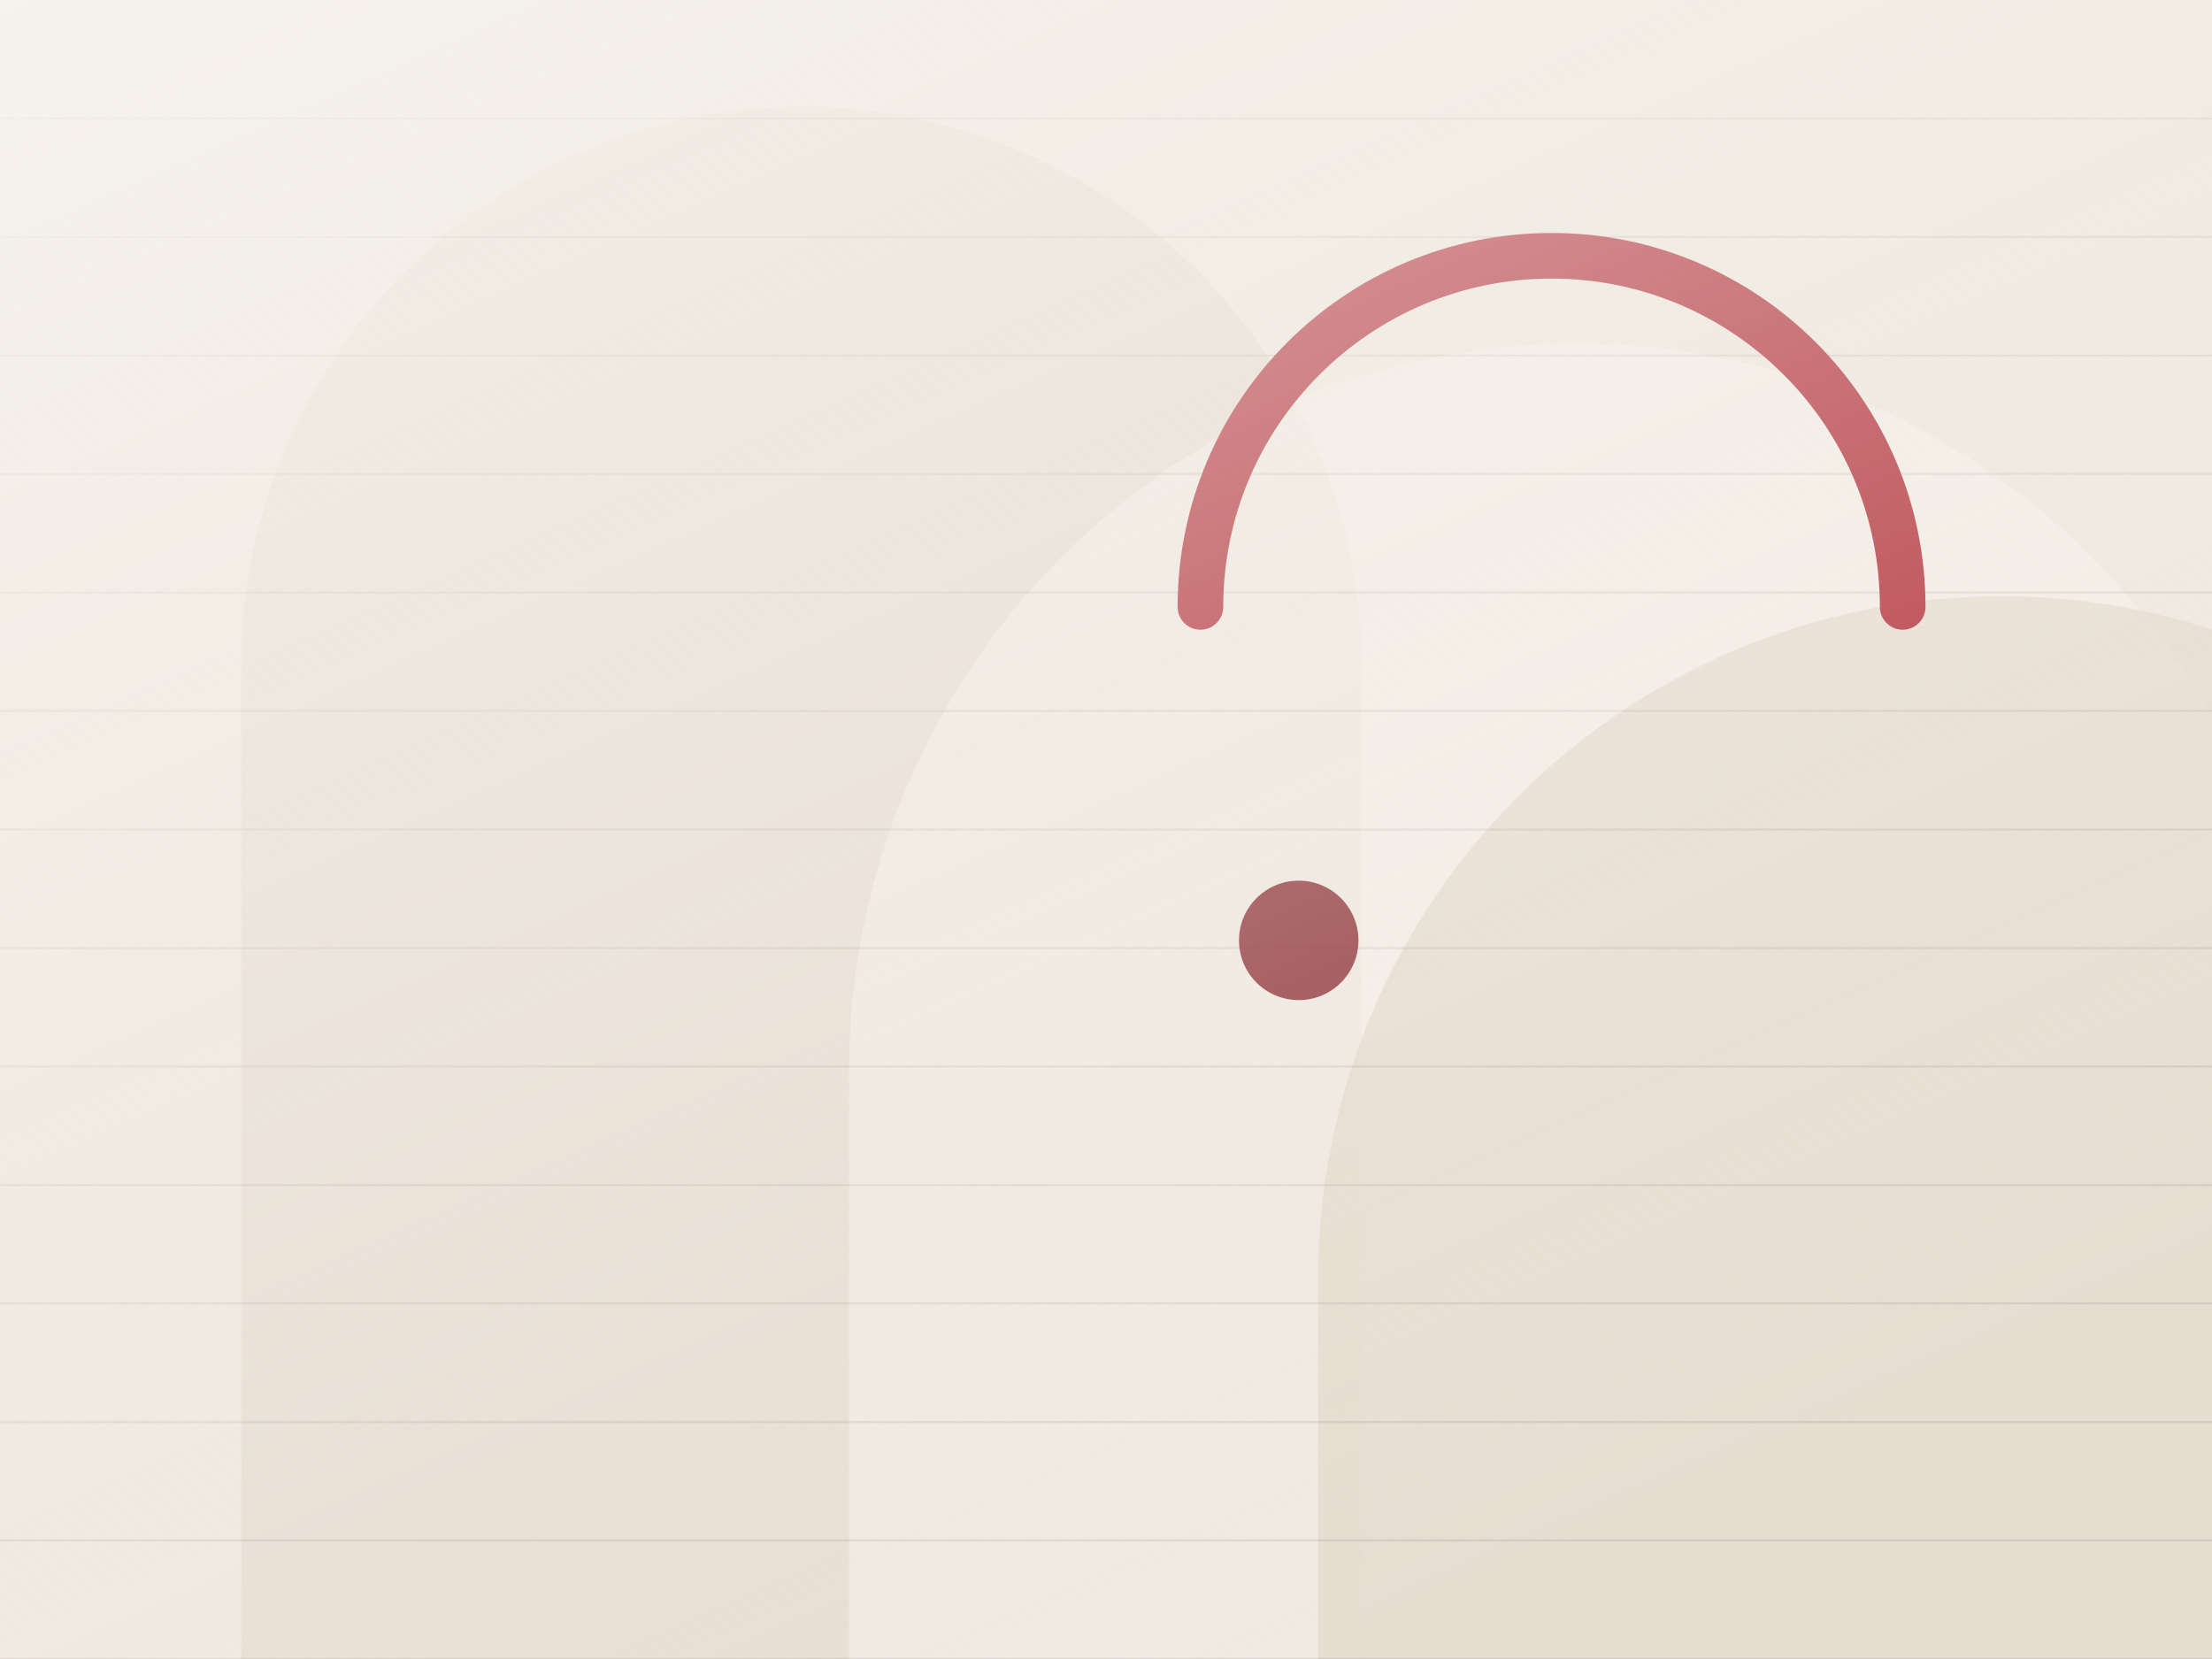
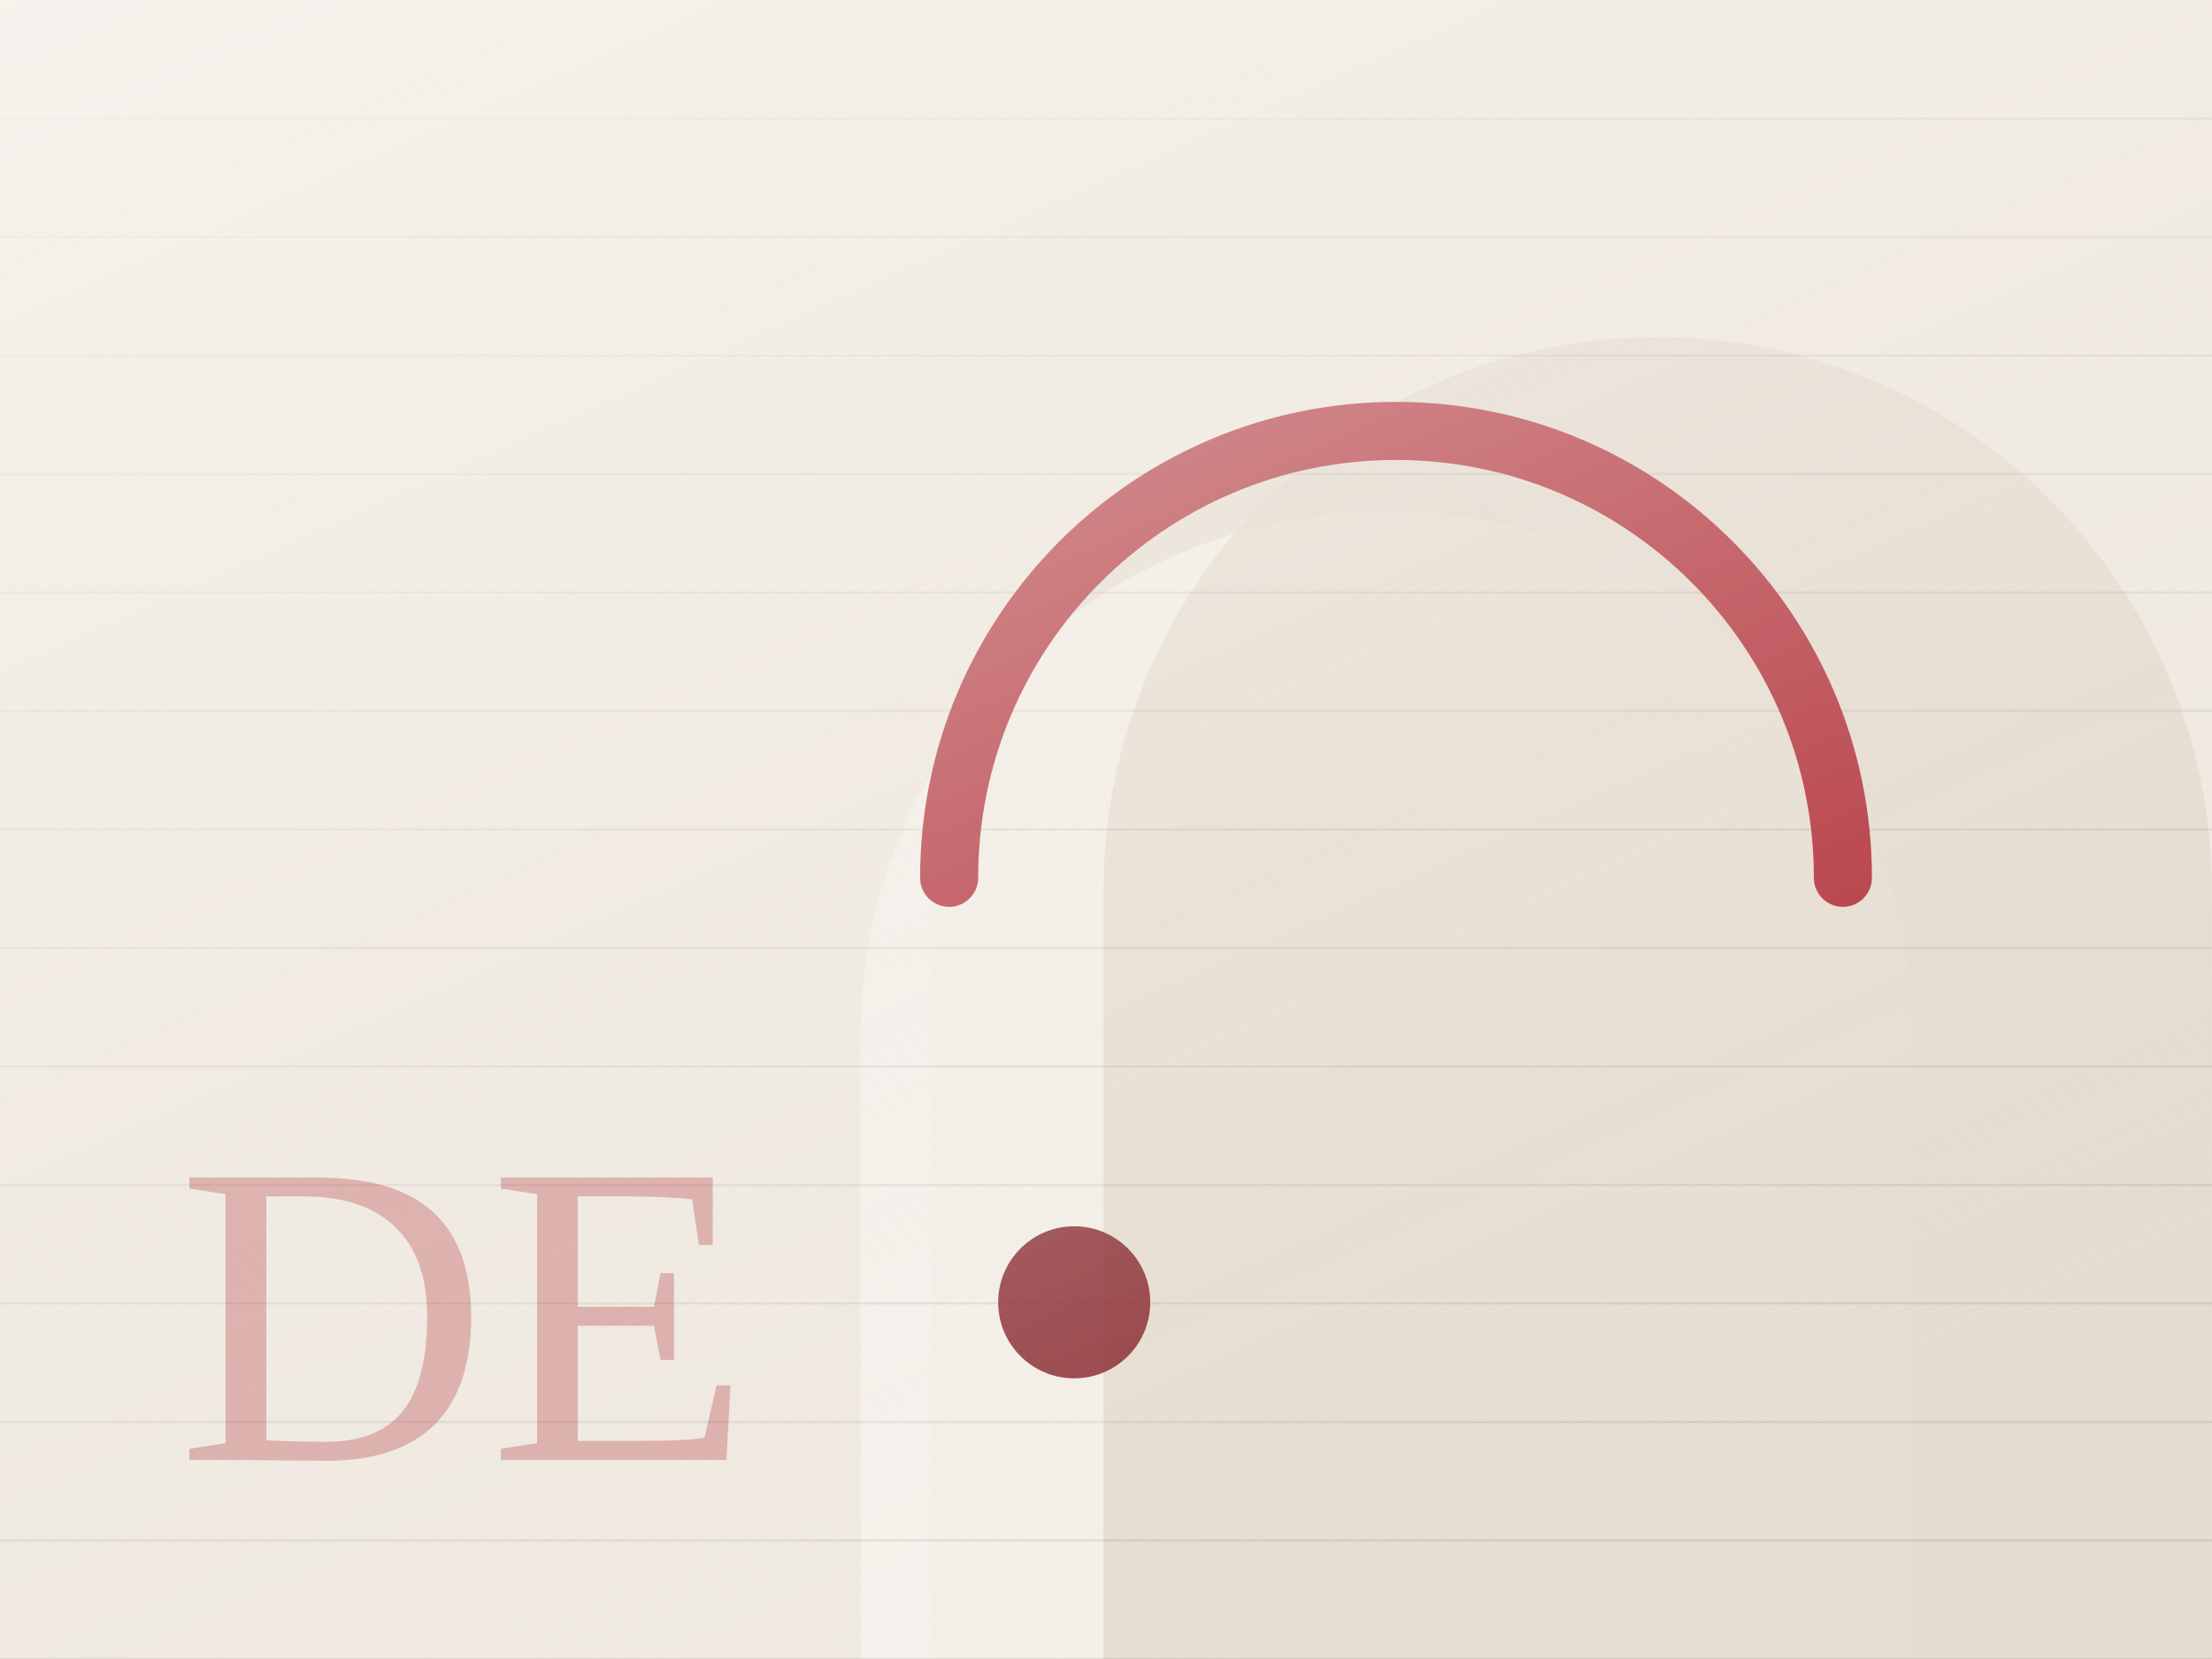
<svg xmlns="http://www.w3.org/2000/svg" viewBox="0 0 800 600" width="800" height="600" role="presentation">
  <defs>
    <linearGradient id="wash" x1="0" y1="0" x2="0.6" y2="1">
      <stop offset="0%" stop-color="#f7f4ef" stop-opacity="0.85" />
      <stop offset="100%" stop-color="#efe9e0" stop-opacity="0" />
    </linearGradient>
    <clipPath id="frame">
      <rect width="800" height="600" />
    </clipPath>
  </defs>
  <g clip-path="url(#frame)">
    <rect width="800" height="600" fill="#efe9e0" />
-     <path d="M87.228 600 L87.228 240.766 A202.599 202.599 0 0 1 492.425 240.766 L492.425 600 Z" fill="#e2d8ca" opacity="0.61" />
-     <path d="M307.052 600 L307.052 387.392 A263.169 263.169 0 0 1 833.39 387.392 L833.39 600 Z" fill="#f7f4ef" opacity="0.54" />
-     <path d="M476.723 600 L476.723 462.658 A247.023 247.023 0 0 1 970.769 462.658 L970.769 600 Z" fill="#e2d8ca" opacity="0.74" />
+     <path d="M336.742 600 L336.742 314.301 A143.377 143.377 0 0 1 623.497 314.301 L623.497 600 Z" fill="#e2d8ca" opacity="0.62" />
+     <path d="M311.226 600 L311.226 375.013 A190.122 190.122 0 0 1 691.47 375.013 L691.47 600 Z" fill="#f7f4ef" opacity="0.78" />
+     <path d="M399.116 600 L399.116 322.309 A200.414 200.414 0 0 1 799.945 322.309 L799.945 600 Z" fill="#e2d8ca" opacity="0.79" />
    <g stroke="#241f1d" stroke-width="0.75" opacity="0.1" fill="none">
      <path d="M0 42.9 H800" />
      <path d="M0 85.7 H800" />
      <path d="M0 128.6 H800" />
      <path d="M0 171.4 H800" />
      <path d="M0 214.3 H800" />
      <path d="M0 257.1 H800" />
      <path d="M0 300.0 H800" />
      <path d="M0 342.9 H800" />
      <path d="M0 385.7 H800" />
      <path d="M0 428.6 H800" />
      <path d="M0 471.4 H800" />
      <path d="M0 514.3 H800" />
      <path d="M0 557.1 H800" />
      <path d="M0 600.0 H800" />
    </g>
-     <path d="M434.152 219.498 A126.989 126.989 0 0 1 688.13 219.498" fill="none" stroke="#ad1f2b" stroke-width="16.5" stroke-linecap="round" />
-     <circle cx="469.7" cy="340.1" r="21.6" fill="#7d1119" opacity="0.85" />
+     <path d="M343.271 317.469 A161.618 161.618 0 0 1 666.507 317.469" fill="none" stroke="#ad1f2b" stroke-width="21.0" stroke-linecap="round" />
+     <circle cx="388.5" cy="471.0" r="27.5" fill="#7d1119" opacity="0.85" />
    <rect width="800" height="600" fill="url(#wash)" />
+     <text x="64" y="528" font-family="Georgia, 'Times New Roman', serif" font-size="156" fill="#ad1f2b" opacity="0.28">DE</text>
  </g>
</svg>
